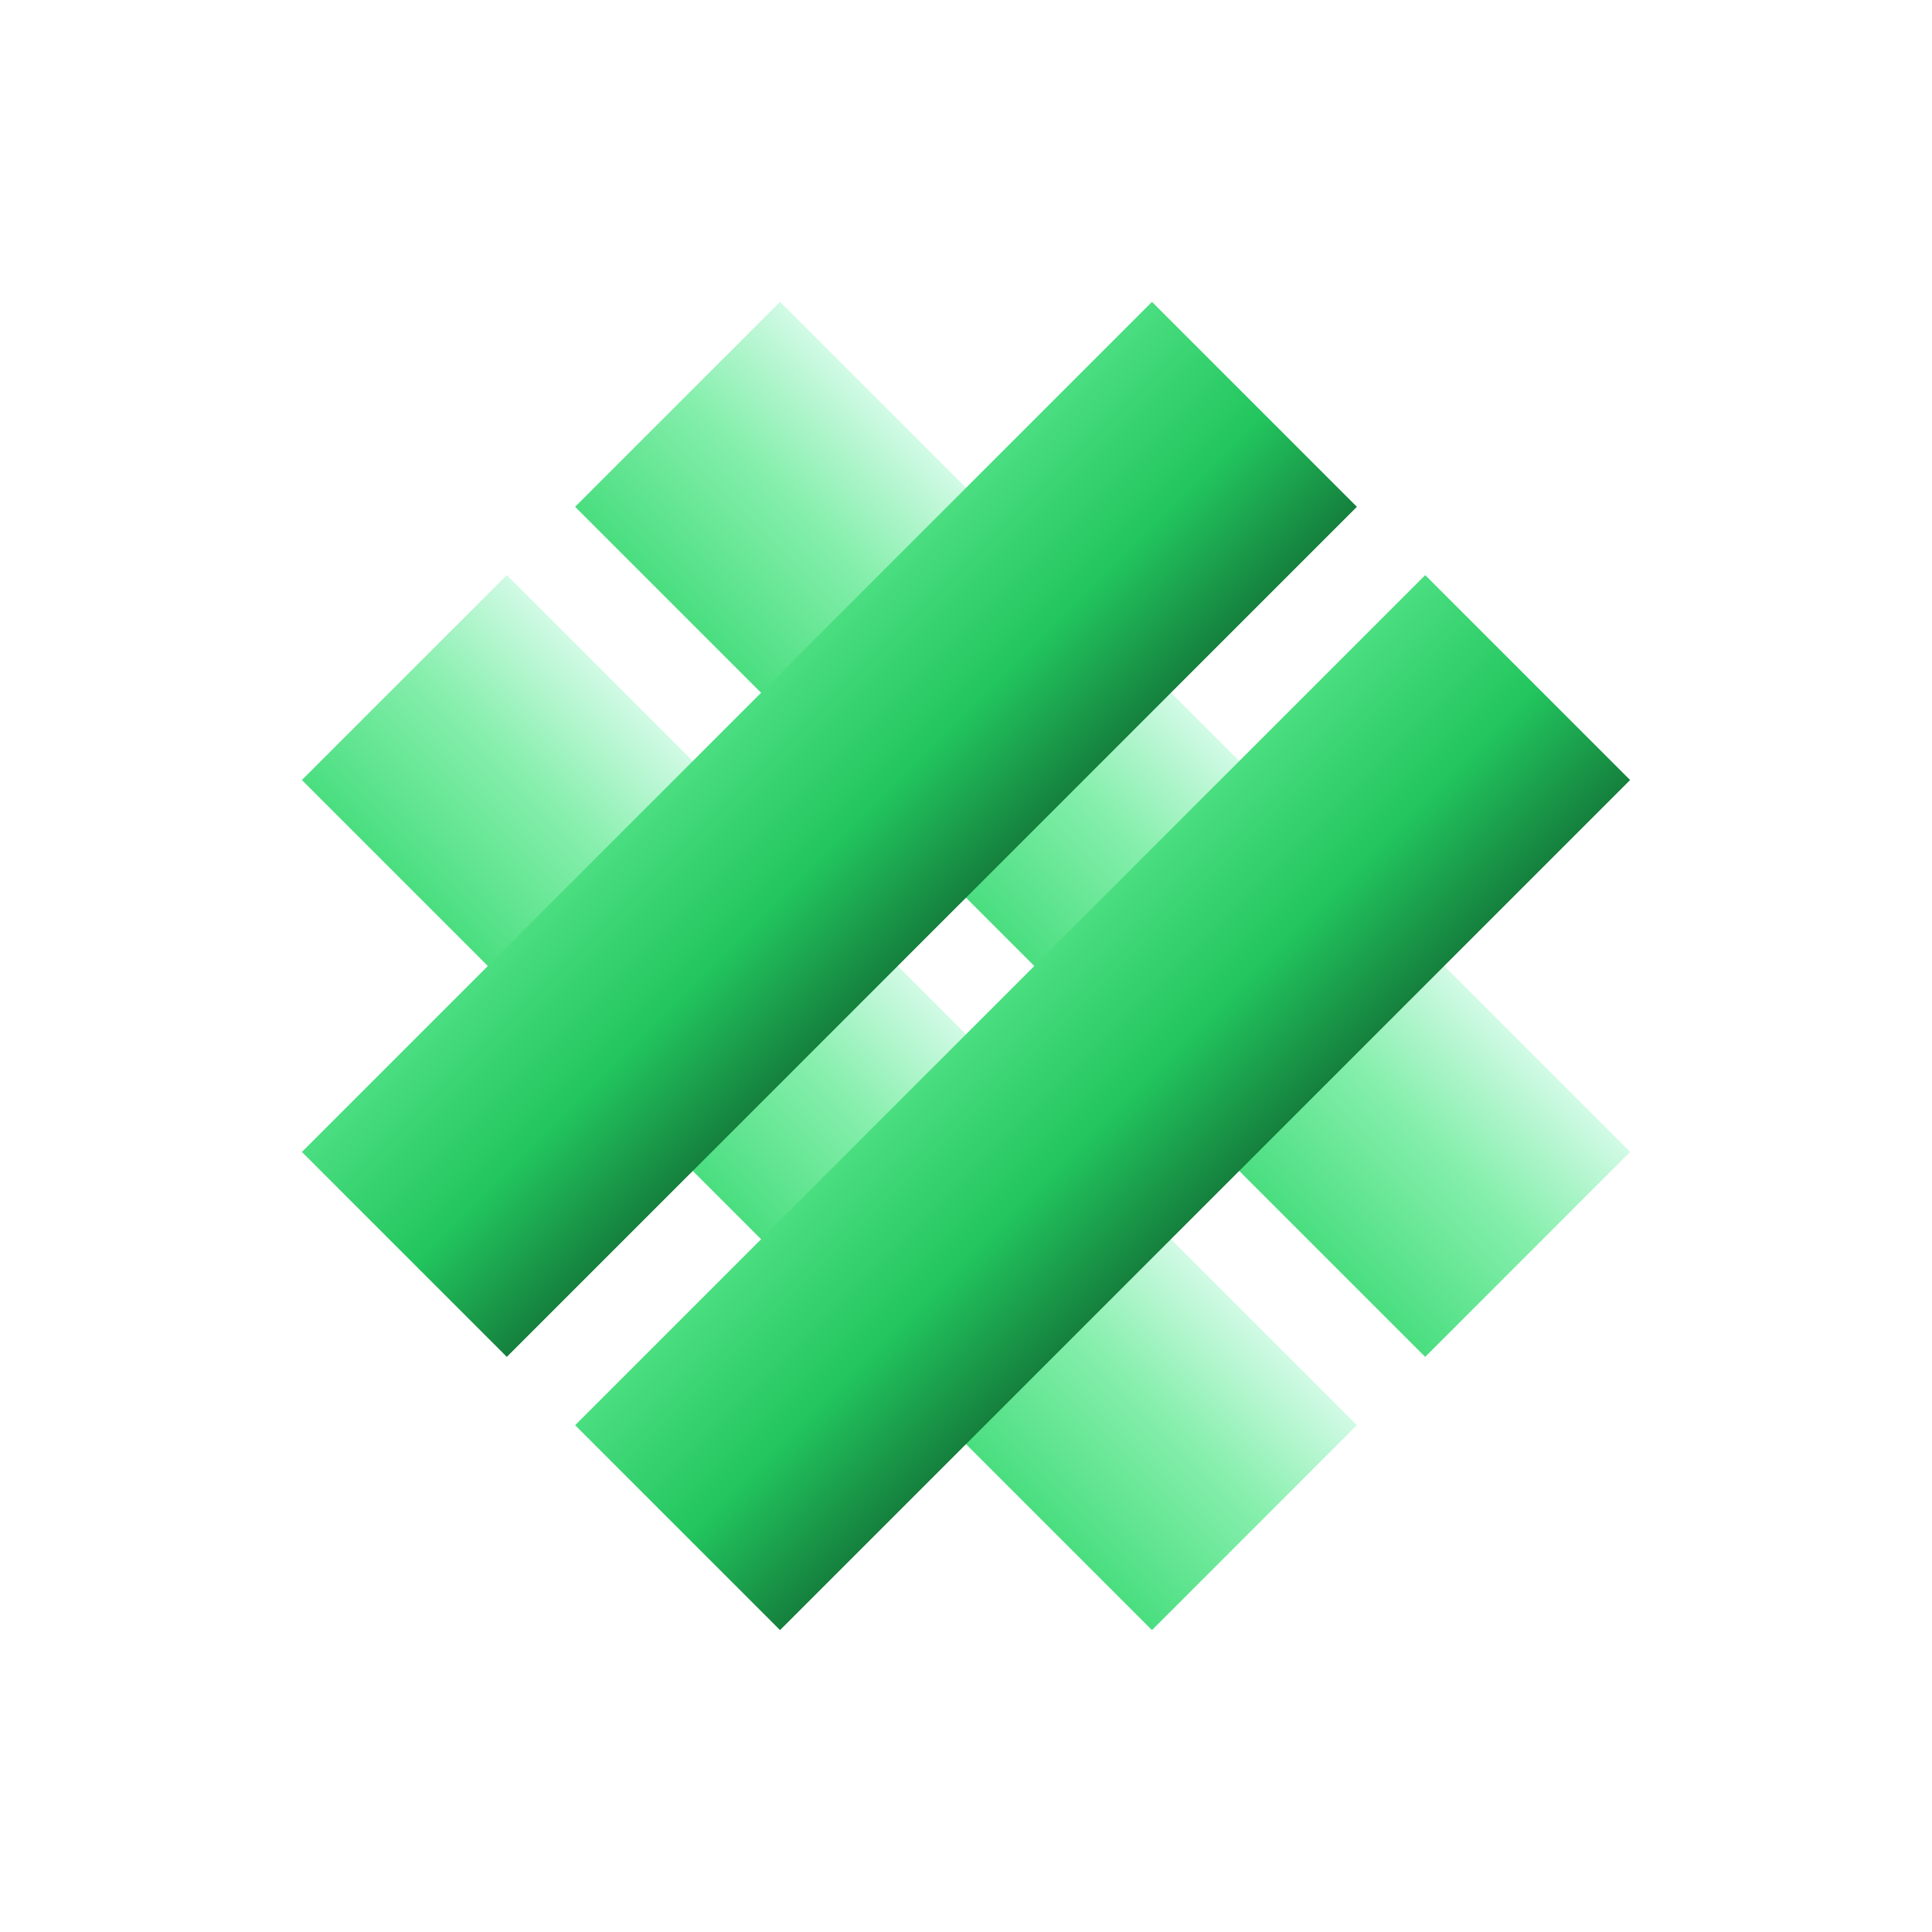
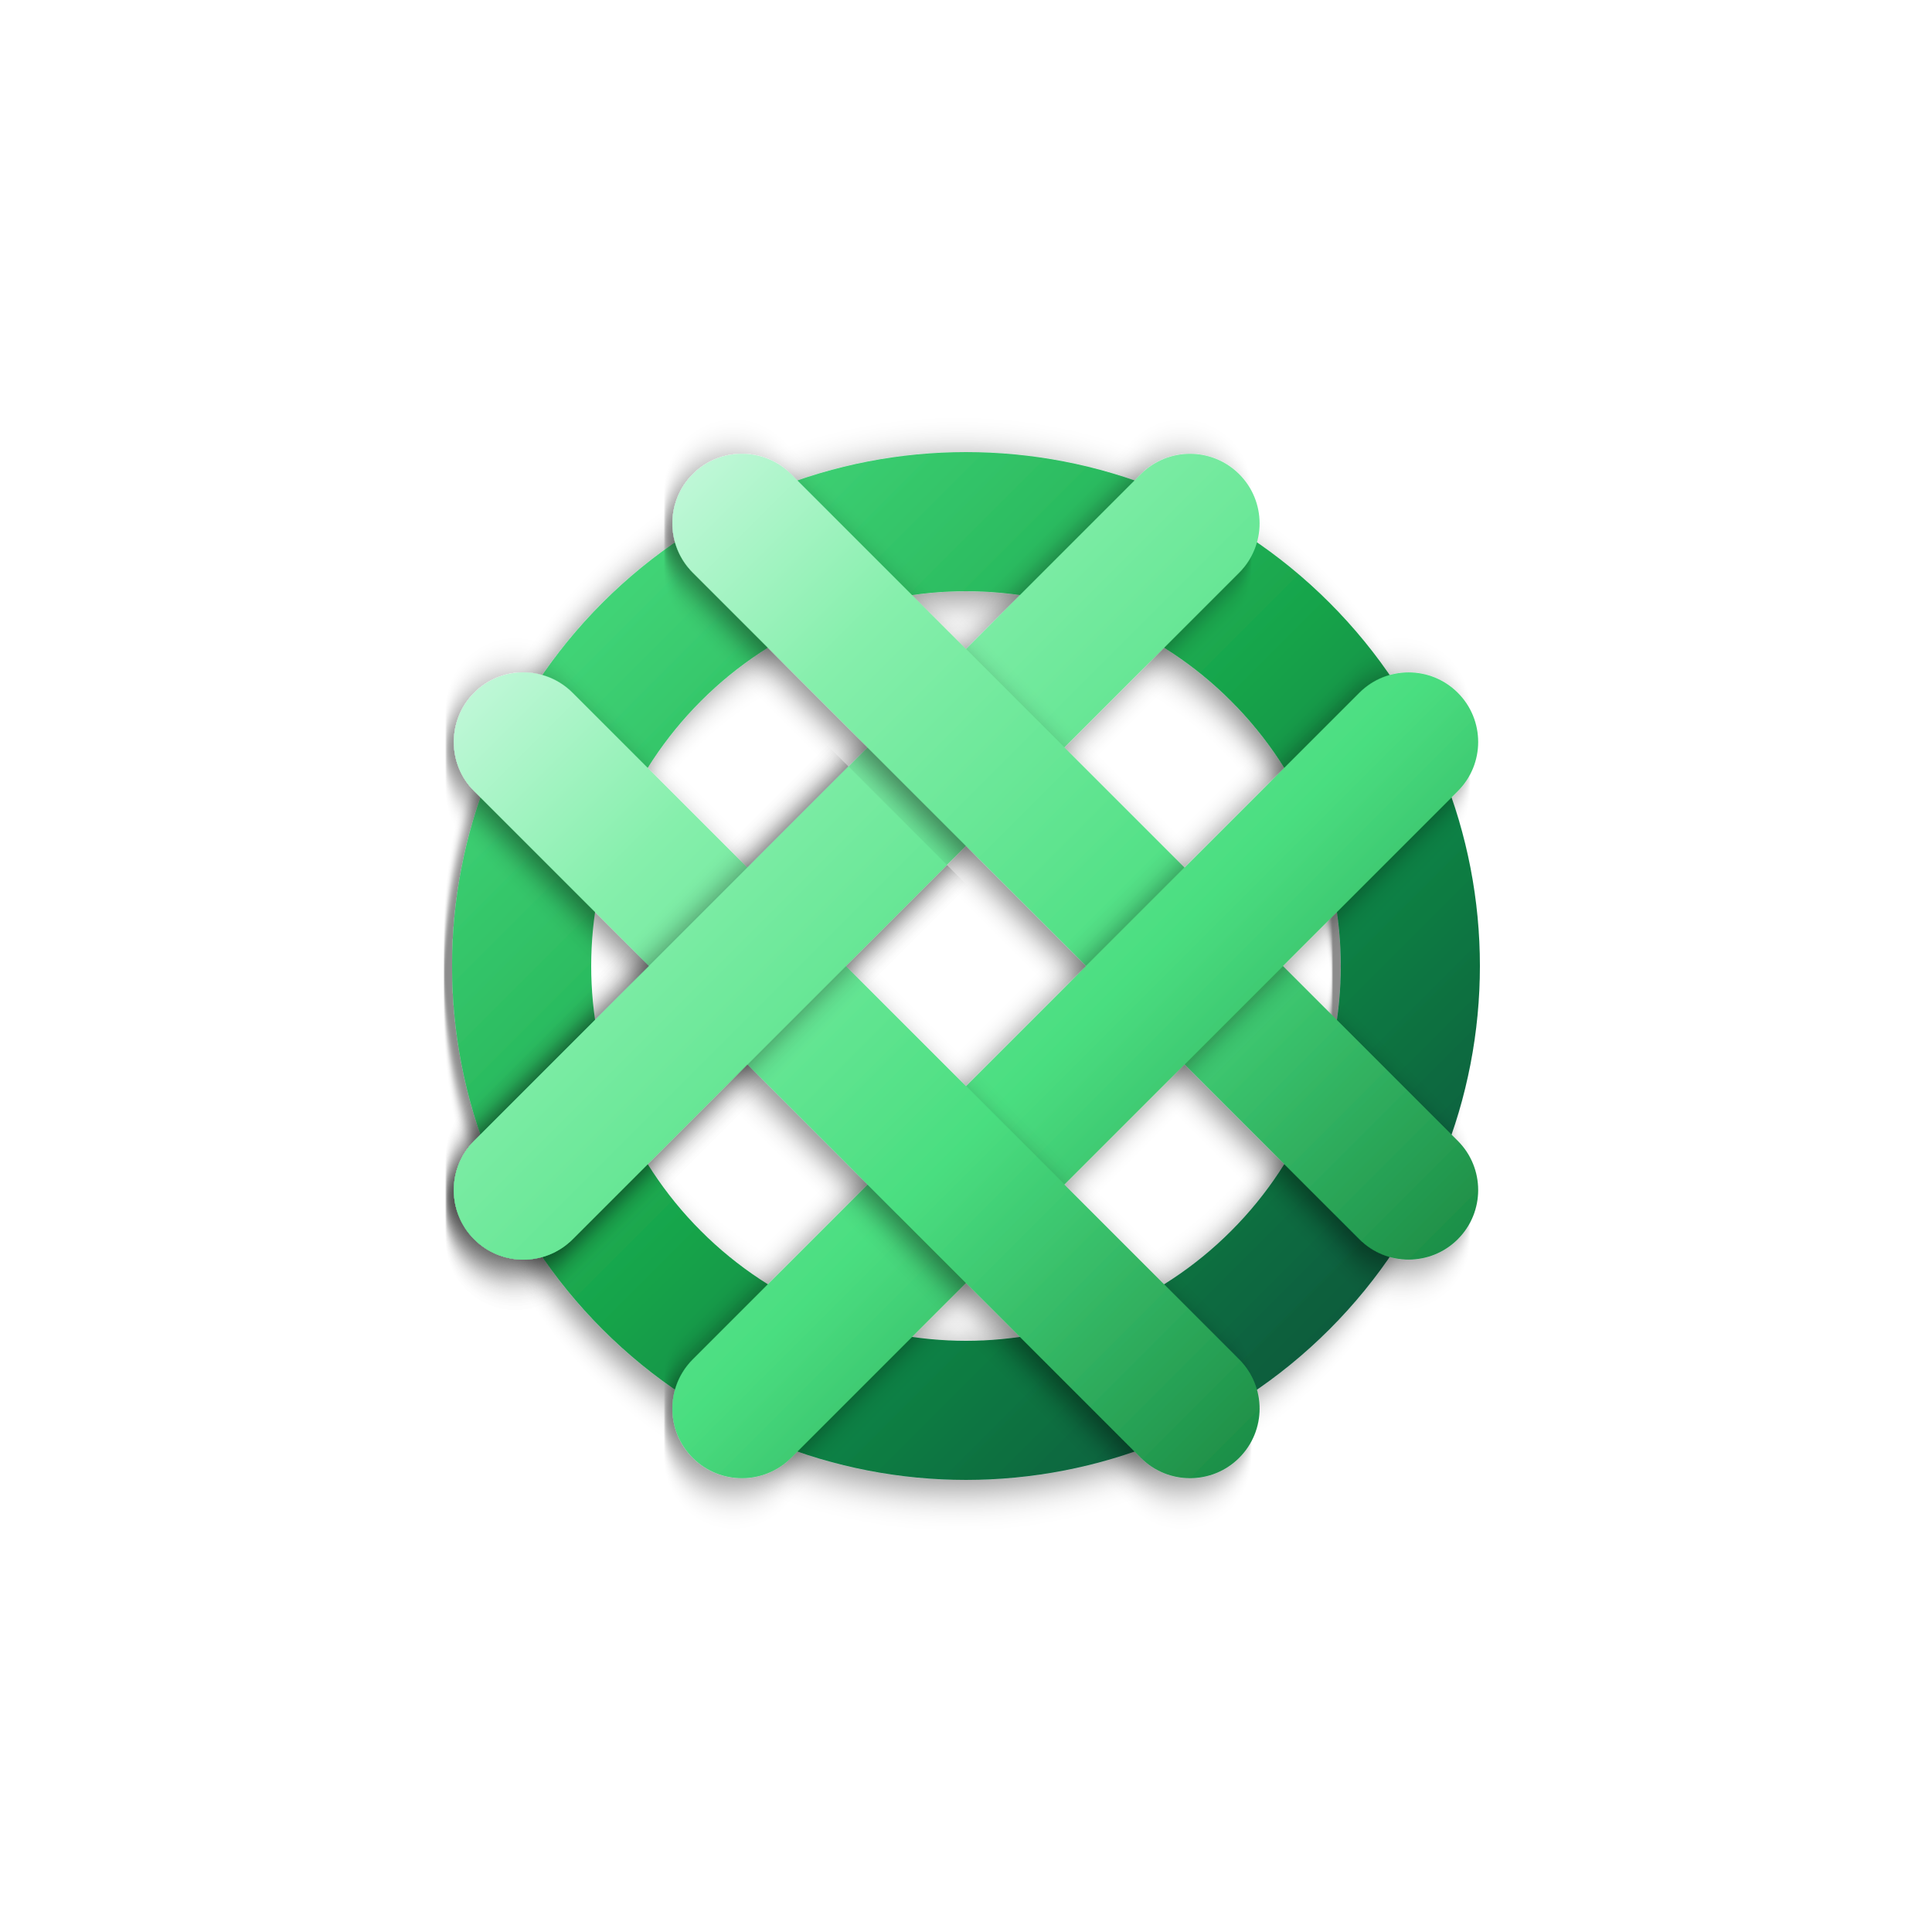
- <svg xmlns="http://www.w3.org/2000/svg" viewBox="0 0 200 200">
+ <svg xmlns="http://www.w3.org/2000/svg" viewBox="0 0 500 500">
  <defs>
-     <linearGradient id="gb1" gradientUnits="userSpaceOnUse" x1="100" y1="65" x2="100" y2="95">
+     <linearGradient id="grad-bands" gradientUnits="userSpaceOnUse" x1="-160" y1="0" x2="160" y2="0">
      <stop offset="0%" stop-color="#d1fae5" />
-       <stop offset="45%" stop-color="#86efac" />
-       <stop offset="100%" stop-color="#4ade80" />
-     </linearGradient>
-     <linearGradient id="gb2" gradientUnits="userSpaceOnUse" x1="100" y1="105" x2="100" y2="135">
-       <stop offset="0%" stop-color="#d1fae5" />
-       <stop offset="45%" stop-color="#86efac" />
-       <stop offset="100%" stop-color="#4ade80" />
-     </linearGradient>
-     <linearGradient id="ga1" gradientUnits="userSpaceOnUse" x1="65" y1="100" x2="95" y2="100">
-       <stop offset="0%" stop-color="#4ade80" />
-       <stop offset="55%" stop-color="#22c55e" />
+       <stop offset="25%" stop-color="#86efac" />
+       <stop offset="60%" stop-color="#4ade80" />
      <stop offset="100%" stop-color="#15803d" />
    </linearGradient>
-     <linearGradient id="ga2" gradientUnits="userSpaceOnUse" x1="105" y1="100" x2="135" y2="100">
+     <linearGradient id="grad-ring" gradientUnits="userSpaceOnUse" x1="-160" y1="0" x2="160" y2="0">
      <stop offset="0%" stop-color="#4ade80" />
-       <stop offset="55%" stop-color="#22c55e" />
-       <stop offset="100%" stop-color="#15803d" />
+       <stop offset="50%" stop-color="#16a34a" />
+       <stop offset="100%" stop-color="#064e3b" />
    </linearGradient>
-     <clipPath id="cp-b1" clipPathUnits="userSpaceOnUse">
-       <path fill-rule="evenodd" d="M5,65H195V95H5Z M65,65H95V95H65Z" />
+     <filter id="shadow" x="-30%" y="-30%" width="160%" height="160%">
+       <feDropShadow dx="0" dy="3" stdDeviation="3.5" flood-color="#020805" flood-opacity="0.45" />
+     </filter>
+     <clipPath id="clip-bottom-left">
+       <rect x="-80" y="-15" width="80" height="180" />
    </clipPath>
-     <clipPath id="cp-b2" clipPathUnits="userSpaceOnUse">
-       <path fill-rule="evenodd" d="M5,105H195V135H5Z M105,105H135V135H105Z" />
-     </clipPath>
-     <clipPath id="cp-a1" clipPathUnits="userSpaceOnUse">
-       <path fill-rule="evenodd" d="M65,5H95V195H65Z M65,105H95V135H65Z" />
-     </clipPath>
-     <clipPath id="cp-a2" clipPathUnits="userSpaceOnUse">
-       <path fill-rule="evenodd" d="M105,5H135V195H105Z M105,65H135V95H105Z" />
-     </clipPath>
-     <clipPath id="cp-diamond">
-       <polygon points="100,12 188,100 100,188 12,100" />
-     </clipPath>
+     <rect id="v1" x="-58" y="-140" width="36" height="280" rx="18" />
+     <rect id="v2" x="22" y="-140" width="36" height="280" rx="18" />
+     <rect id="h1" x="-140" y="-58" width="280" height="36" rx="18" />
+     <rect id="h2" x="-140" y="22" width="280" height="36" rx="18" />
  </defs>
-   <g clip-path="url(#cp-diamond)">
-     <g transform="rotate(45,100,100)">
-       <rect x="5" y="65" width="190" height="30" fill="url(#gb1)" clip-path="url(#cp-b1)" />
-       <rect x="5" y="105" width="190" height="30" fill="url(#gb2)" clip-path="url(#cp-b2)" />
-       <rect x="65" y="5" width="30" height="190" fill="url(#ga1)" clip-path="url(#cp-a1)" />
-       <rect x="105" y="5" width="30" height="190" fill="url(#ga2)" clip-path="url(#cp-a2)" />
+   <g transform="translate(250 250) rotate(45)">
+     <circle cx="0" cy="0" r="115" stroke-width="36" fill="none" stroke="url(#grad-ring)" filter="url(#shadow)" />
+     <use href="#v1" fill="url(#grad-bands)" filter="url(#shadow)" />
+     <use href="#h1" fill="url(#grad-bands)" filter="url(#shadow)" />
+     <use href="#v2" fill="url(#grad-bands)" filter="url(#shadow)" />
+     <use href="#h2" fill="url(#grad-bands)" filter="url(#shadow)" />
+     <g clip-path="url(#clip-bottom-left)">
+       <use href="#v1" fill="url(#grad-bands)" filter="url(#shadow)" />
    </g>
  </g>
</svg>
